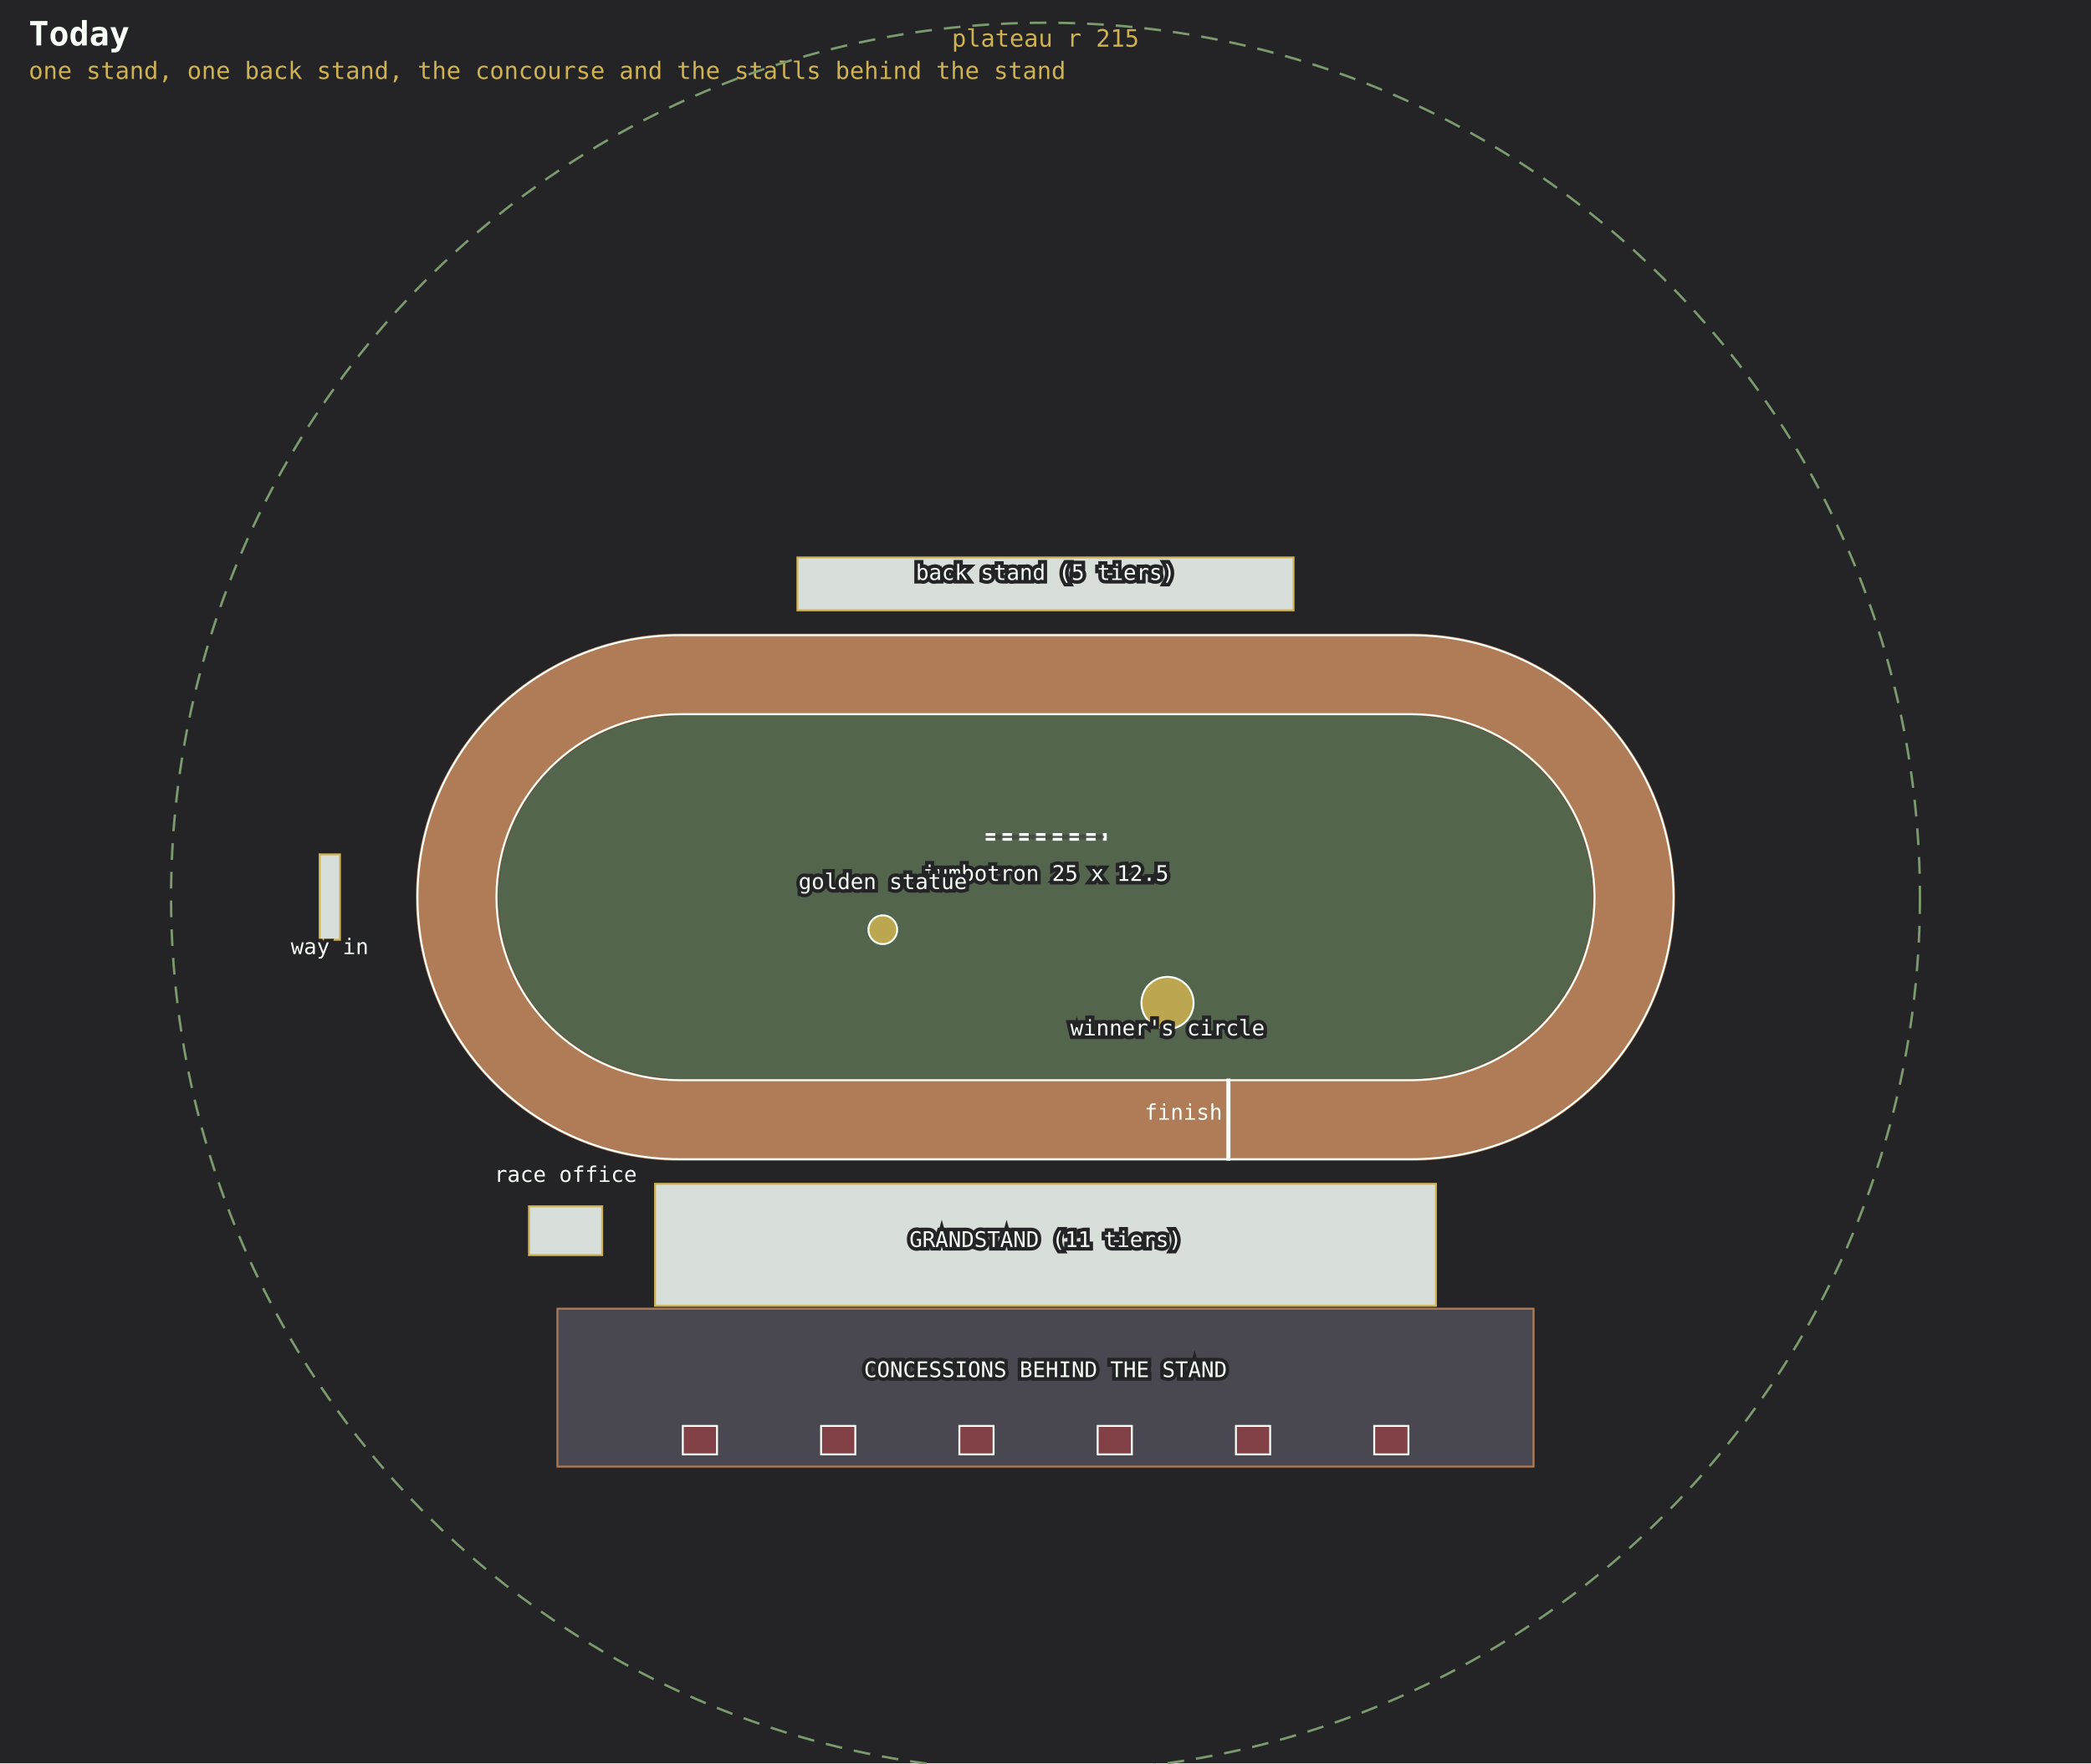
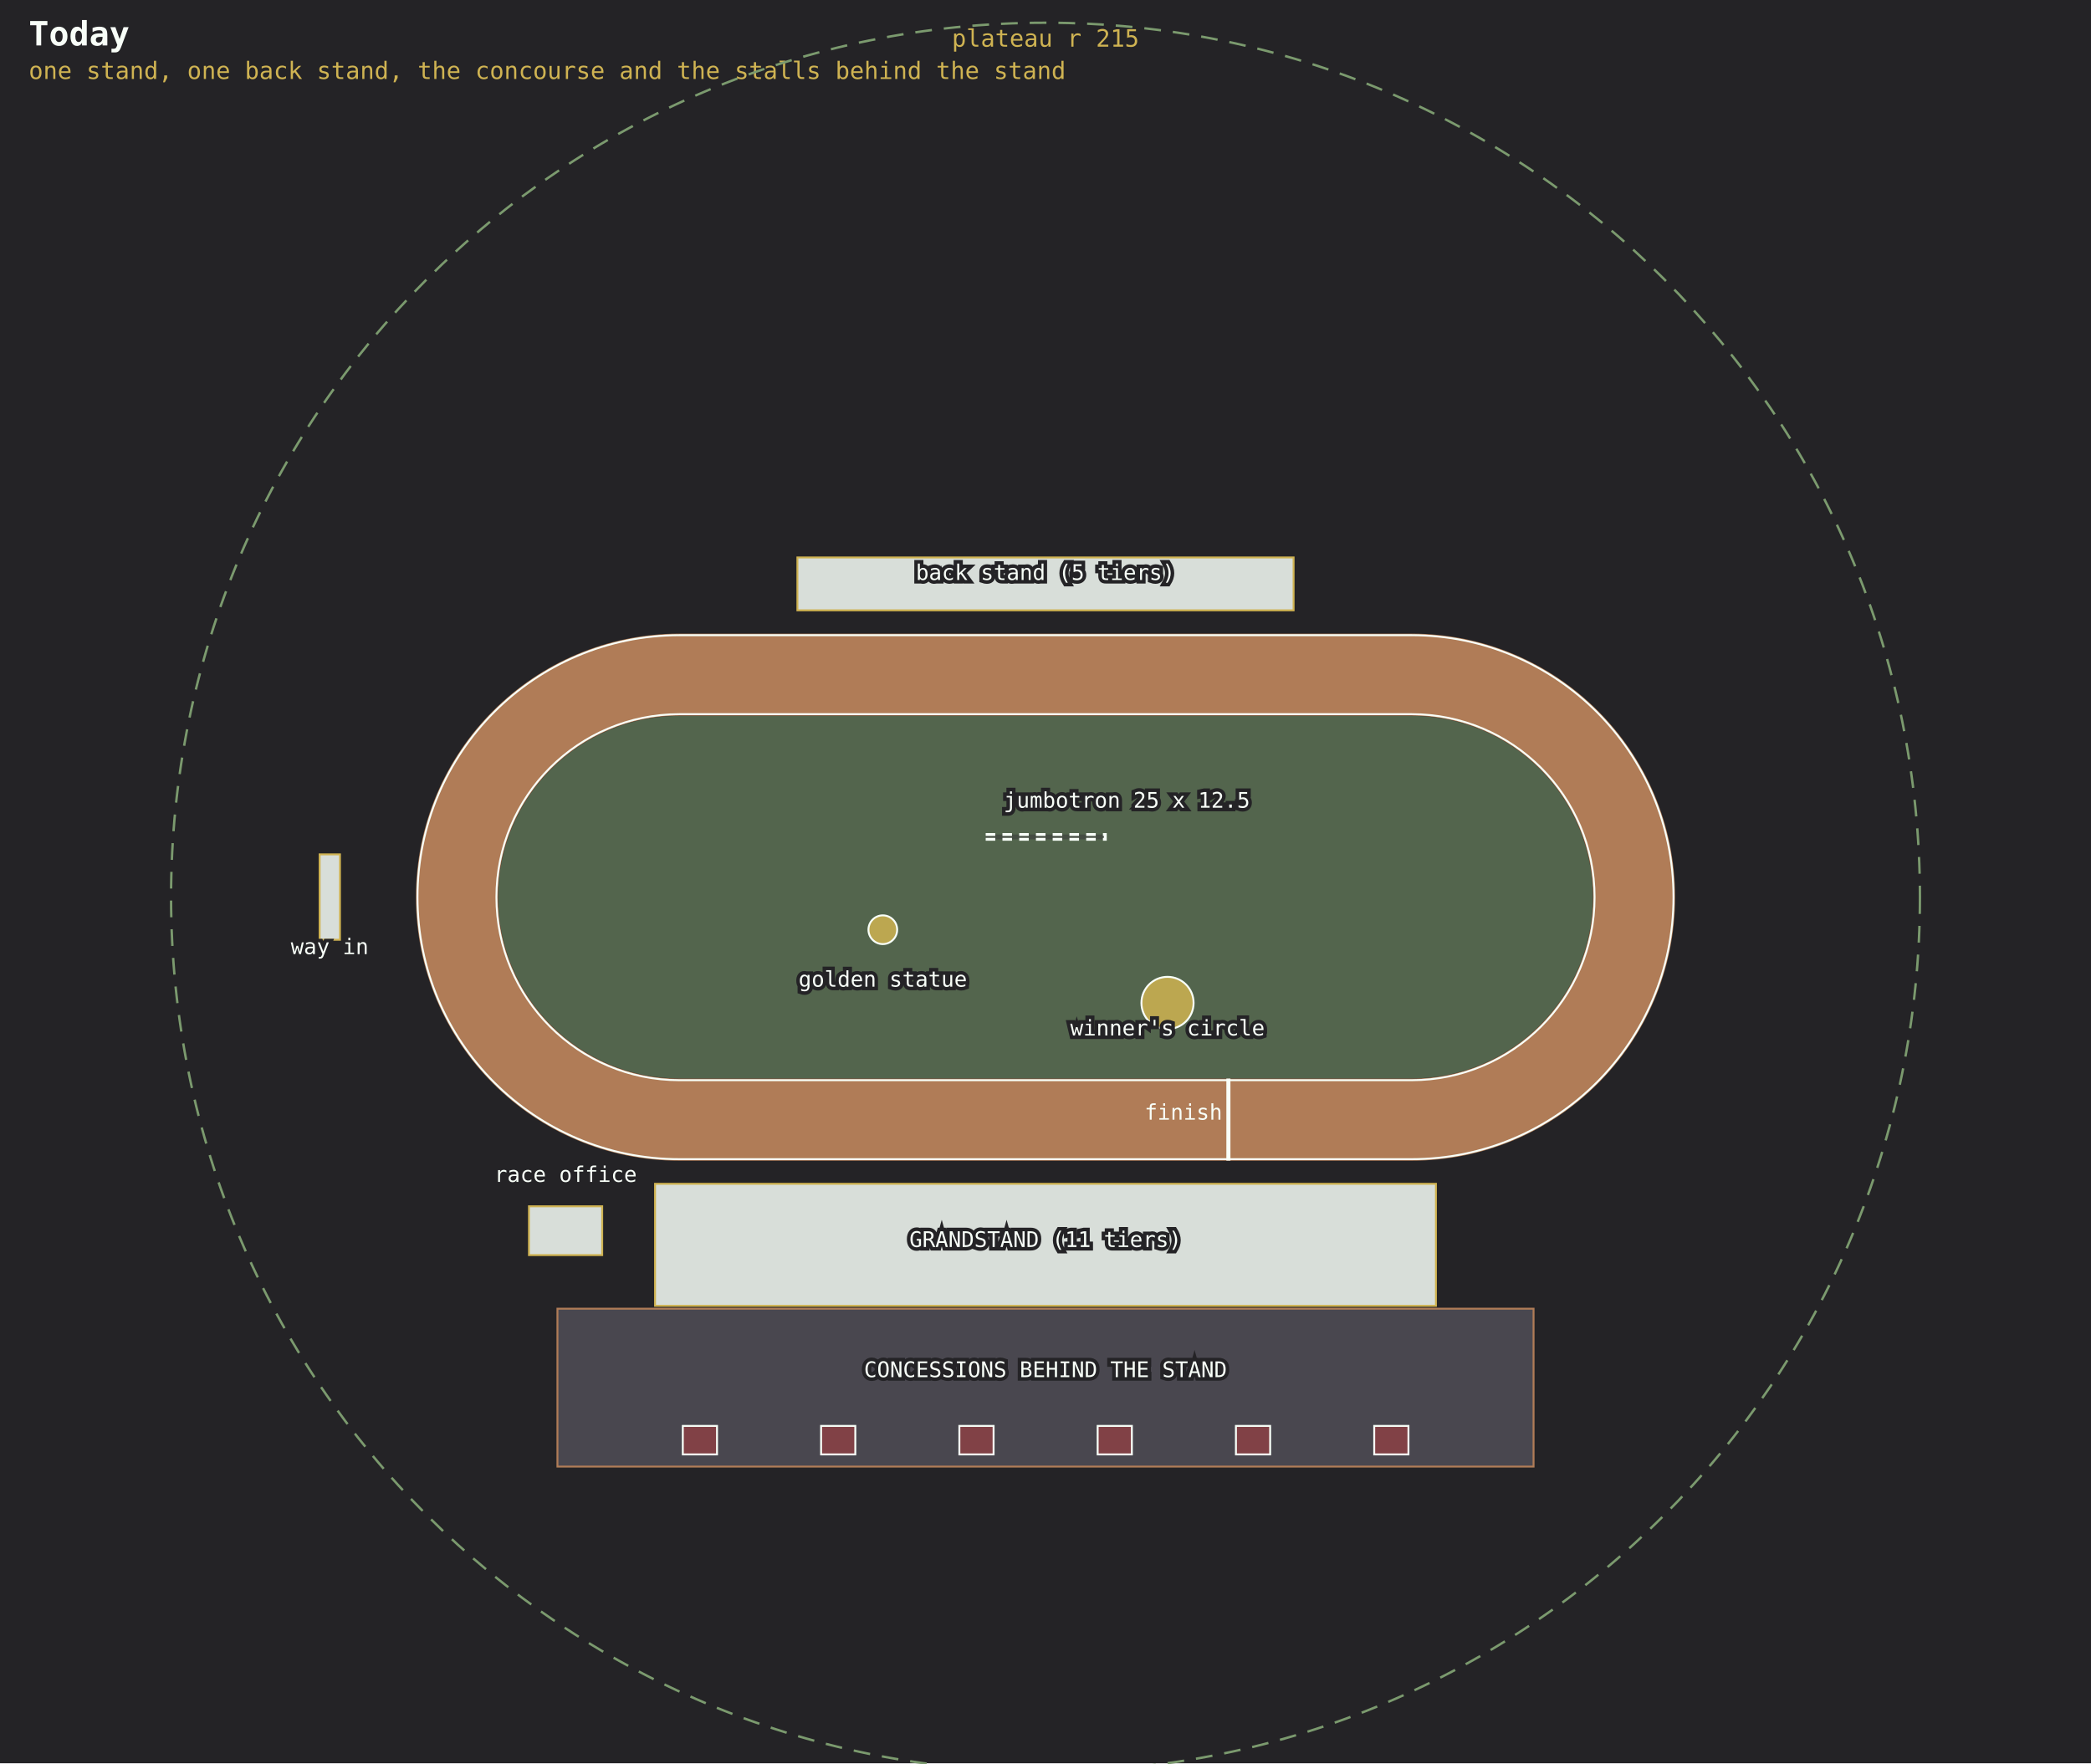
<svg xmlns="http://www.w3.org/2000/svg" width="874" height="737" viewBox="0 0 874 737" role="img" aria-label="Today: plan of Chimera Downs, one stand, one back stand, the concourse and the stalls behind the stand">
  <style>text{font:9px ui-monospace,Menlo,monospace;fill:#f8fff8}.t{font-size:14px;font-weight:bold}.k{fill:#cfb352;font-size:10px}.n{fill:#f8fff8;font-size:9px}</style>
  <rect width="874" height="737" fill="#242326" />
  <text x="12" y="19" class="t">Today</text>
  <text x="12" y="33" class="k">one stand, one back stand, the concourse and the stalls behind the stand</text>
  <circle cx="437.0" cy="375.0" r="365.5" fill="none" stroke="#7b9a6e" stroke-width="1" stroke-dasharray="7 5" />
  <text x="437.0" y="19.5" text-anchor="middle" class="k">plateau r 215</text>
  <path d="M 284.0 299.2 L 590.0 299.2 A 75.8 75.8 0 0 1 590.0 450.8 L 284.0 450.8 A 75.8 75.8 0 0 1 284.0 299.2 Z" fill="#7b9a6e" fill-opacity="0.55" />
  <path d="M 284.0 282.0 L 590.0 282.0 A 93.0 93.0 0 0 1 590.0 468.0 L 284.0 468.0 A 93.0 93.0 0 0 1 284.0 282.0 Z" fill="none" stroke="#b07c57" stroke-width="34.3" />
  <path d="M 284.0 298.5 L 590.0 298.5 A 76.5 76.5 0 0 1 590.0 451.5 L 284.0 451.5 A 76.5 76.5 0 0 1 284.0 298.5 Z" fill="none" stroke="#f8fff8" stroke-width="0.8" />
  <path d="M 284.0 265.5 L 590.0 265.5 A 109.5 109.5 0 0 1 590.0 484.5 L 284.0 484.5 A 109.5 109.5 0 0 1 284.0 265.5 Z" fill="none" stroke="#f8fff8" stroke-width="0.8" />
  <rect x="512.6" y="450.8" width="1.7" height="34.3" fill="#f8fff8" />
  <text x="510.9" y="468.0" text-anchor="end" class="n">finish</text>
  <rect x="233.0" y="547.0" width="408.0" height="66.0" fill="#8f8a9a" fill-opacity="0.35" stroke="#b07c57" stroke-width="0.8" />
  <rect x="412.0" y="348.8" width="50.0" height="2.0" fill="#3b393a" fill-opacity="0.55" stroke="#f8fff8" stroke-width="1.2" stroke-dasharray="4 3" />
  <rect x="273.8" y="494.8" width="326.4" height="51.0" fill="#f8fff8" fill-opacity="0.85" stroke="#cfb352" stroke-width="0.8" />
  <rect x="333.3" y="233.0" width="207.4" height="22.1" fill="#f8fff8" fill-opacity="0.85" stroke="#cfb352" stroke-width="0.8" />
  <rect x="285.4" y="596.0" width="14.3" height="11.9" fill="#8b4044" fill-opacity="0.85" stroke="#f8fff8" stroke-width="0.8" />
  <rect x="343.2" y="596.0" width="14.3" height="11.9" fill="#8b4044" fill-opacity="0.85" stroke="#f8fff8" stroke-width="0.8" />
  <rect x="401.0" y="596.0" width="14.3" height="11.9" fill="#8b4044" fill-opacity="0.85" stroke="#f8fff8" stroke-width="0.8" />
  <rect x="458.8" y="596.0" width="14.3" height="11.9" fill="#8b4044" fill-opacity="0.85" stroke="#f8fff8" stroke-width="0.8" />
  <rect x="516.6" y="596.0" width="14.3" height="11.9" fill="#8b4044" fill-opacity="0.85" stroke="#f8fff8" stroke-width="0.8" />
  <rect x="574.4" y="596.0" width="14.3" height="11.9" fill="#8b4044" fill-opacity="0.85" stroke="#f8fff8" stroke-width="0.8" />
  <rect x="221.1" y="504.2" width="30.6" height="20.4" fill="#f8fff8" fill-opacity="0.85" stroke="#cfb352" stroke-width="0.8" />
  <circle cx="488.0" cy="419.2" r="10.9" fill="#cfb352" fill-opacity="0.85" stroke="#f8fff8" stroke-width="0.8" />
  <circle cx="369.0" cy="388.6" r="6.0" fill="#cfb352" fill-opacity="0.85" stroke="#f8fff8" stroke-width="0.8" />
  <rect x="133.6" y="357.1" width="8.5" height="35.7" fill="#f8fff8" fill-opacity="0.85" stroke="#cfb352" stroke-width="0.8" />
  <text x="437.0" y="575.6" text-anchor="middle" class="n" style="paint-order:stroke;stroke:#242326;stroke-width:3px">CONCESSIONS BEHIND THE STAND</text>
-   <text x="437.0" y="368.2" text-anchor="middle" class="n" style="paint-order:stroke;stroke:#242326;stroke-width:3px">jumbotron 25 x 12.5</text>
+   <text x="471.0" y="337.6" text-anchor="middle" class="n" style="paint-order:stroke;stroke:#242326;stroke-width:3px">jumbotron 25 x 12.5</text>
+   <text x="369.0" y="412.4" text-anchor="middle" class="n" style="paint-order:stroke;stroke:#242326;stroke-width:3px">golden statue</text>
  <text x="488.0" y="432.8" text-anchor="middle" class="n" style="paint-order:stroke;stroke:#242326;stroke-width:3px">winner's circle</text>
-   <text x="369.0" y="371.6" text-anchor="middle" class="n" style="paint-order:stroke;stroke:#242326;stroke-width:3px">golden statue</text>
  <text x="137.8" y="398.8" text-anchor="middle" class="n" style="paint-order:stroke;stroke:#242326;stroke-width:3px">way in</text>
  <text x="236.4" y="494.0" text-anchor="middle" class="n" style="paint-order:stroke;stroke:#242326;stroke-width:3px">race office</text>
  <text x="437.0" y="521.2" text-anchor="middle" class="n" style="paint-order:stroke;stroke:#242326;stroke-width:3px">GRANDSTAND (11 tiers)</text>
  <text x="437.0" y="242.4" text-anchor="middle" class="n" style="paint-order:stroke;stroke:#242326;stroke-width:3px">back stand (5 tiers)</text>
</svg>
